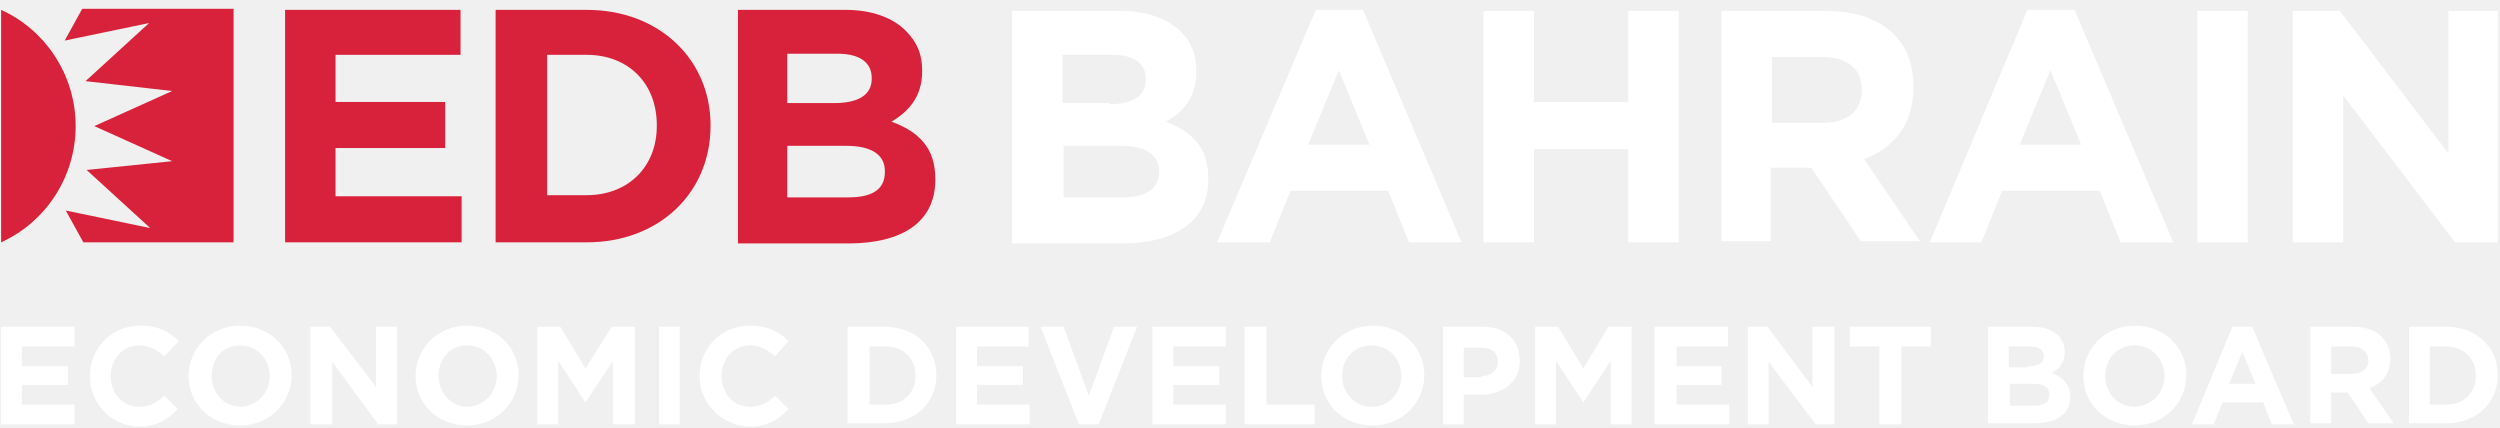
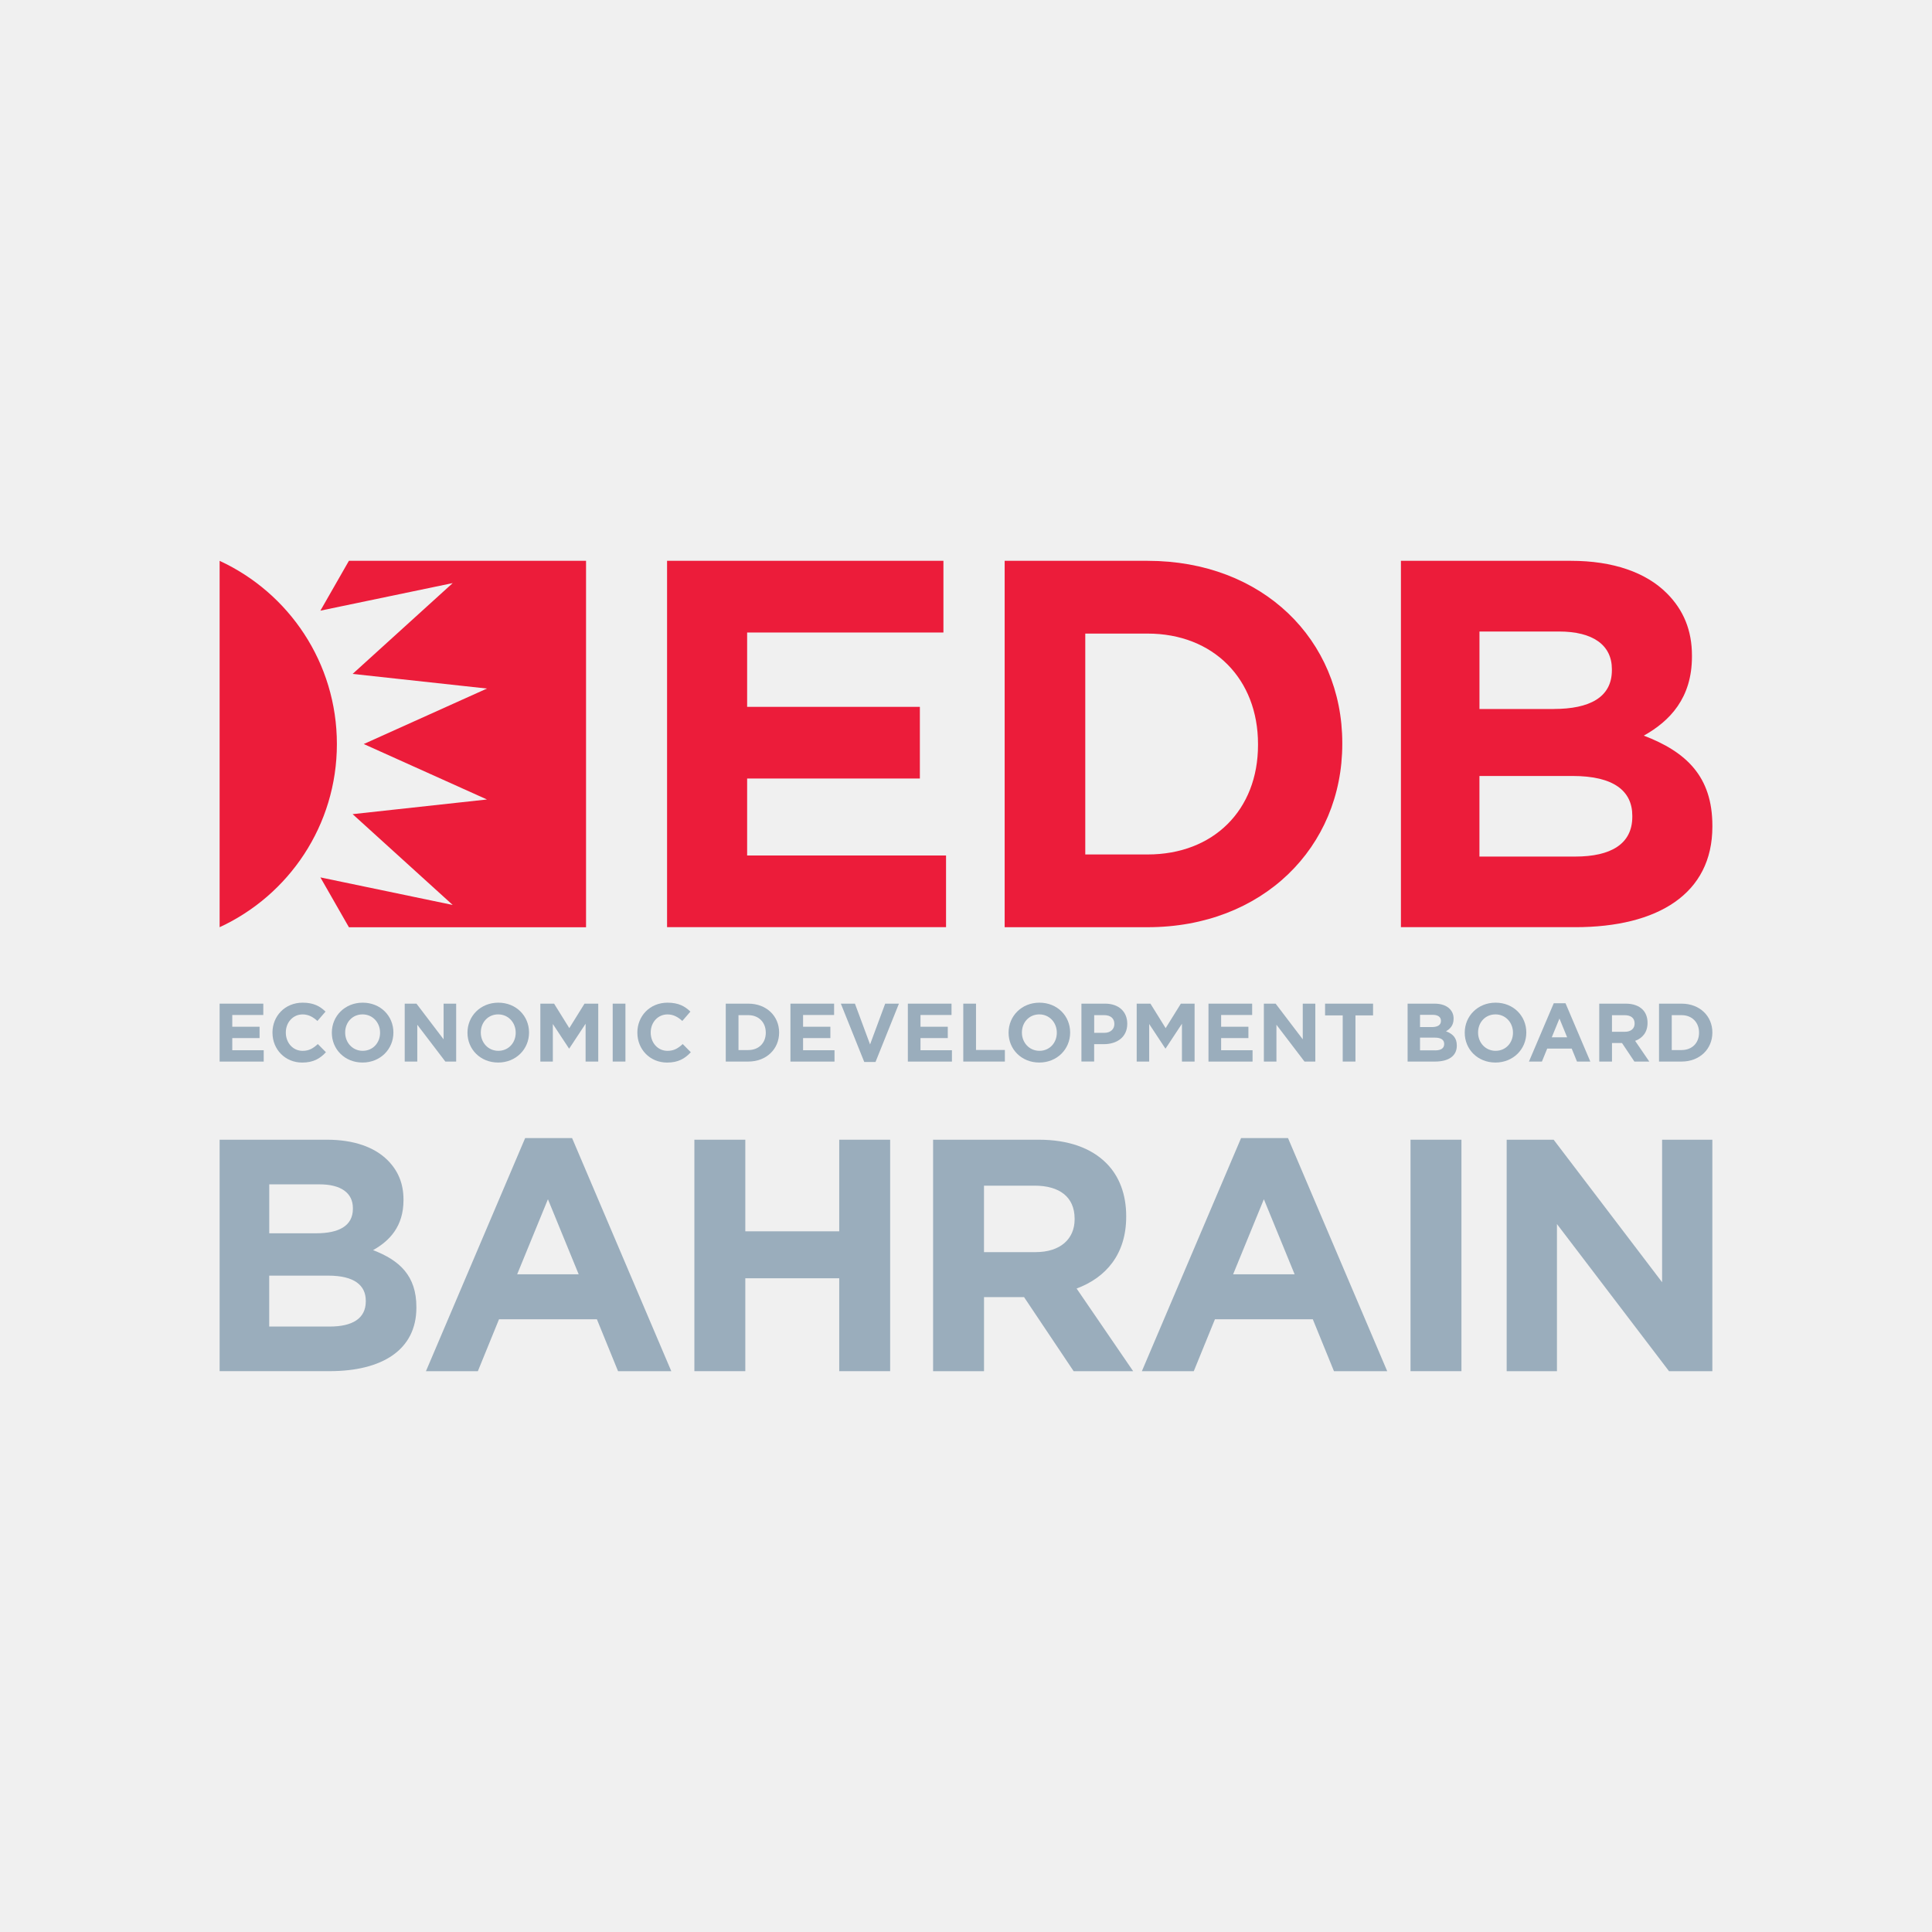
- <svg xmlns="http://www.w3.org/2000/svg" version="1.1" id="Layer_1" x="0" y="0" viewBox="0 0 228 39" xml:space="preserve">
-   <style type="text/css">.st0{fill:#fff}.st1{fill:#d8213a}</style>
-   <g id="Page-15">
-     <g id="Group">
-       <path id="Fill-1877" class="st0" d="M.1 29.8h6.7v1.8H2v1.8h4.2v1.7H2v1.8h4.8v1.8H.1z" />
-       <path id="Fill-1878" class="st0" d="M8.2 34.3c0-2.5 1.9-4.6 4.6-4.6 1.7 0 2.7.6 3.5 1.4L15 32.5c-.7-.6-1.4-1-2.3-1-1.5 0-2.6 1.2-2.6 2.8 0 1.5 1 2.8 2.6 2.8 1 0 1.6-.4 2.3-1l1.2 1.2c-.9 1-1.9 1.6-3.6 1.6-2.5-.1-4.4-2.1-4.4-4.6" />
-       <path id="Fill-1880" class="st0" d="M17.2 34.3c0-2.5 2-4.6 4.7-4.6s4.7 2 4.7 4.5-2 4.6-4.7 4.6-4.7-2-4.7-4.5m7.4 0c0-1.5-1.1-2.8-2.7-2.8s-2.6 1.2-2.6 2.8c0 1.5 1.1 2.8 2.7 2.8 1.5-.1 2.6-1.3 2.6-2.8" />
-       <path id="Fill-1883" class="st0" d="M28.3 29.8h1.8l4.2 5.5v-5.5h1.9v8.9h-1.7L30.3 33v5.7h-2z" />
-       <path id="Fill-1884" class="st0" d="M37.9 34.3c0-2.5 2-4.6 4.7-4.6s4.7 2 4.7 4.5-2 4.6-4.7 4.6-4.7-2-4.7-4.5m7.4 0c0-1.5-1.1-2.8-2.7-2.8S40 32.7 40 34.3c0 1.5 1.1 2.8 2.7 2.8 1.5-.1 2.6-1.3 2.6-2.8" />
-       <path id="Fill-1886" class="st0" d="M49 29.8h2.1l2.3 3.8 2.4-3.8h2.1v8.9h-2v-5.8l-2.5 3.8-2.5-3.8v5.8H49z" />
-       <path id="Fill-1887" class="st0" d="M60.1 38.7H62v-8.9h-1.9z" />
-       <path id="Fill-1888" class="st0" d="M63.8 34.3c0-2.5 1.9-4.6 4.6-4.6 1.7 0 2.7.6 3.5 1.4l-1.2 1.4c-.7-.6-1.4-1-2.3-1-1.5 0-2.6 1.2-2.6 2.8 0 1.5 1 2.8 2.6 2.8 1 0 1.6-.4 2.3-1l1.2 1.2c-.9 1-1.9 1.6-3.6 1.6-2.5-.1-4.5-2.1-4.5-4.6" />
-       <path id="Fill-1890" class="st0" d="M77.3 29.8h3.4c2.8 0 4.7 1.9 4.7 4.4 0 2.5-1.9 4.4-4.7 4.4h-3.4v-8.8zm3.5 7.1c1.6 0 2.7-1.1 2.7-2.6 0-1.6-1.1-2.7-2.7-2.7h-1.5v5.3h1.5z" />
-       <path id="Fill-1893" class="st0" d="M87.2 29.8h6.6v1.8h-4.7v1.8h4.2v1.7h-4.2v1.8h4.8v1.8h-6.7z" />
-       <path id="Fill-1894" class="st0" d="M94.9 29.8H97l2.3 6.3 2.3-6.3h2.1l-3.5 8.9h-1.8z" />
-       <path id="Fill-1895" class="st0" d="M105.1 29.8h6.7v1.8H107v1.8h4.2v1.7H107v1.8h4.8v1.8h-6.7z" />
-       <path id="Fill-1896" class="st0" d="M113.5 29.8h2v7.1h4.4v1.8h-6.4z" />
-       <path id="Fill-1897" class="st0" d="M120.5 34.3c0-2.5 2-4.6 4.7-4.6s4.7 2 4.7 4.5-2 4.6-4.7 4.6c-2.8 0-4.7-2-4.7-4.5m7.3 0c0-1.5-1.1-2.8-2.7-2.8s-2.7 1.2-2.7 2.8c0 1.5 1.1 2.8 2.7 2.8s2.7-1.3 2.7-2.8" />
-       <path id="Fill-1899" class="st0" d="M131.6 29.8h3.6c2.1 0 3.4 1.2 3.4 3.1 0 2-1.6 3.1-3.6 3.1h-1.5v2.7h-1.9v-8.9zm3.5 4.5c1 0 1.5-.6 1.5-1.3 0-.9-.6-1.3-1.6-1.3h-1.5v2.7h1.6z" />
-       <path id="Fill-1902" class="st0" d="M140 29.8h2.1l2.3 3.8 2.3-3.8h2.1v8.9h-1.9v-5.8l-2.5 3.8-2.5-3.8v5.8H140z" />
-       <path id="Fill-1903" class="st0" d="M150.9 29.8h6.7v1.8h-4.7v1.8h4.1v1.7h-4.1v1.8h4.8v1.8h-6.8z" />
-       <path id="Fill-1904" class="st0" d="M159.4 29.8h1.8l4.1 5.5v-5.5h2v8.9h-1.7l-4.3-5.7v5.7h-1.9z" />
-       <path id="Fill-1905" class="st0" d="M171.4 31.6h-2.7v-1.8h7.4v1.8h-2.7v7.1h-2z" />
-       <path id="Fill-1906" class="st0" d="M181.3 29.8h4.1c1 0 1.8.3 2.3.8.4.4.6.9.6 1.5 0 1-.5 1.6-1.2 1.9 1 .4 1.7 1 1.7 2.2 0 1.6-1.3 2.4-3.3 2.4h-4.2v-8.8zm3.7 3.6c.9 0 1.4-.3 1.4-.9 0-.6-.5-.9-1.3-.9h-1.9v1.9h1.8zm.5 3.6c.9 0 1.4-.3 1.4-1 0-.6-.4-1-1.4-1h-2.2v2h2.2z" />
-       <path id="Fill-1908" class="st0" d="M190 34.3c0-2.5 2-4.6 4.7-4.6s4.7 2 4.7 4.5-2 4.6-4.7 4.6-4.7-2-4.7-4.5m7.4 0c0-1.5-1.1-2.8-2.7-2.8s-2.7 1.2-2.7 2.8c0 1.5 1.1 2.8 2.7 2.8 1.6-.1 2.7-1.3 2.7-2.8" />
-       <path id="Fill-1911" class="st0" d="M203.6 29.8h1.8l3.8 8.9h-2l-.8-2h-3.7l-.8 2h-2l3.7-8.9zm2.1 5.2l-1.2-2.9-1.2 2.9h2.4z" />
-       <path id="Fill-1912" class="st0" d="M210.6 29.8h4c1.1 0 2 .3 2.6.9.5.5.8 1.2.8 2 0 1.4-.8 2.3-1.9 2.7l2.2 3.2H216l-1.9-2.8h-1.5v2.8h-1.9v-8.8zm3.9 4.3c.9 0 1.5-.5 1.5-1.2 0-.8-.6-1.3-1.5-1.3h-1.9v2.5h1.9z" />
-       <path id="Fill-1914" class="st0" d="M219.7 29.8h3.4c2.8 0 4.7 1.9 4.7 4.4 0 2.5-1.9 4.4-4.7 4.4h-3.4v-8.8zm3.4 7.1c1.6 0 2.7-1.1 2.7-2.6 0-1.6-1.1-2.7-2.7-2.7h-1.5v5.3h1.5z" />
-       <path id="Fill-1916" class="st0" d="M92.4 1h9.8c2.4 0 4.3.7 5.5 1.9 1 1 1.4 2.1 1.4 3.6v.1c0 2.4-1.3 3.7-2.8 4.5 2.4.9 3.9 2.3 3.9 5.2v.1c0 3.8-3.1 5.8-7.9 5.8h-10V1zm8.8 8.5c2 0 3.3-.7 3.3-2.2v-.1c0-1.4-1.1-2.2-3-2.2h-4.6v4.4h4.3zm1.2 8.5c2 0 3.3-.7 3.3-2.3v-.1c0-1.4-1.1-2.3-3.4-2.3H97V18h5.4z" />
-       <path id="Fill-1919" class="st0" d="M120 .9h4.3l9 21.2h-4.8l-1.9-4.7h-8.9l-1.9 4.7H111l9-21.2zm4.9 12.3l-2.8-6.8-2.8 6.8h5.6z" />
-       <path id="Fill-1920" class="st0" d="M135.3 1h4.6v8.3h8.6V1h4.6v21.1h-4.6v-8.5h-8.6v8.5h-4.6z" />
-       <path id="Fill-1921" class="st0" d="M157 1h9.6c2.7 0 4.8.8 6.1 2.1 1.2 1.2 1.8 2.8 1.8 4.8V8c0 3.4-1.8 5.5-4.5 6.5l5.1 7.5h-5.4l-4.5-6.7h-3.7V22H157V1zm9.3 10.2c2.3 0 3.5-1.2 3.5-3 0-2-1.4-3-3.6-3h-4.6v6h4.7z" />
-       <path id="Fill-1923" class="st0" d="M184.9.9h4.3l9 21.2h-4.8l-1.9-4.7h-8.9l-1.9 4.7H176L184.9.9zm4.9 12.3L187 6.4l-2.8 6.8h5.6z" />
-       <path id="Fill-1924" class="st0" d="M200.4 22.1h4.6V1h-4.6z" />
-       <path id="Fill-1925" class="st0" d="M209.1 1h4.3l9.9 13V1h4.5v21.1h-3.9L213.7 8.7v13.4h-4.6z" />
-       <path id="Fill-1926" class="st1" d="M26 .9h16V5H30.6v4.3h10v4.2h-10v4.4h11.5v4.2H26z" />
-       <path id="Fill-1927" class="st1" d="M45.2.9h8.3c6.7 0 11.3 4.6 11.3 10.5v.1c0 6-4.6 10.6-11.3 10.6h-8.3V.9zm8.3 16.9c3.8 0 6.4-2.6 6.4-6.3v-.1c0-3.8-2.6-6.4-6.4-6.4h-3.6v12.8h3.6z" />
-       <path id="Fill-1929" class="st1" d="M67.3.9h9.8c2.4 0 4.3.7 5.5 1.9 1 1 1.5 2.1 1.5 3.6v.1c0 2.4-1.3 3.7-2.8 4.6 2.5.9 4 2.4 4 5.2v.1c0 3.9-3.1 5.8-7.9 5.8H67.3V.9zm8.8 8.5c2.1 0 3.4-.7 3.4-2.2v-.1c0-1.4-1.1-2.2-3.1-2.2h-4.6v4.5h4.3zm1.3 8.6c2.1 0 3.3-.7 3.3-2.3v-.1c0-1.4-1.1-2.3-3.5-2.3h-5.4V18h5.6z" />
-       <path id="Fill-1931" class="st1" d="M21.3.9v21.2H7.6L6 19.2l7.7 1.6-5.8-5.3 7.8-.8-7.1-3.2 7.1-3.2-7.9-.9 5.8-5.3-7.7 1.6L7.5.8h13.8zM.1.9v21.2c4-1.8 6.8-5.9 6.8-10.6C6.9 6.8 4.1 2.7.1.9z" />
+ <svg xmlns="http://www.w3.org/2000/svg" id="Layer_1" version="1.1" viewBox="0 0 708.66 708.66">
+   <defs>
+     <style>
+       .st0 {
+         fill: #ec1c3a;
+       }
+ 
+       .st1 {
+         fill: #9aadbc;
+       }
+     </style>
+   </defs>
+   <g>
+     <path class="st1" d="M80.56,368.14h16.02v4.16h-11.38v4.31h10.01v4.16h-10.01v4.46h11.53v4.16h-16.17v-21.24Z" />
+     <path class="st1" d="M99.94,378.82v-.06c0-6.04,4.55-10.98,11.08-10.98,4.01,0,6.4,1.34,8.38,3.28l-2.97,3.43c-1.64-1.49-3.31-2.4-5.43-2.4-3.58,0-6.16,2.97-6.16,6.62v.06c0,3.64,2.52,6.68,6.16,6.68,2.43,0,3.91-.97,5.58-2.49l2.97,3c-2.18,2.34-4.61,3.79-8.71,3.79-6.25,0-10.89-4.82-10.89-10.92Z" />
+     <path class="st1" d="M121.72,378.82v-.06c0-6.04,4.76-10.98,11.32-10.98s11.26,4.89,11.26,10.92v.06c0,6.04-4.76,10.98-11.32,10.98s-11.26-4.89-11.26-10.92ZM139.41,378.82v-.06c0-3.64-2.67-6.68-6.43-6.68s-6.37,2.97-6.37,6.62v.06c0,3.64,2.67,6.68,6.43,6.68s6.37-2.97,6.37-6.61Z" />
+     <path class="st1" d="M148.45,368.14h4.31l9.95,13.08v-13.08h4.61v21.24h-3.97l-10.29-13.5v13.5h-4.61v-21.24Z" />
+     <path class="st1" d="M171.47,378.82v-.06c0-6.04,4.76-10.98,11.32-10.98s11.26,4.89,11.26,10.92v.06c0,6.04-4.76,10.98-11.32,10.98s-11.26-4.89-11.26-10.92ZM189.16,378.82v-.06c0-3.64-2.67-6.68-6.43-6.68s-6.37,2.97-6.37,6.62v.06c0,3.64,2.67,6.68,6.43,6.68s6.37-2.97,6.37-6.61Z" />
+     <path class="st1" d="M198.2,368.14h5.04l5.58,8.98,5.58-8.98h5.04v21.24h-4.64v-13.87l-5.98,9.07h-.12l-5.92-8.98v13.78h-4.58v-21.24Z" />
+     <path class="st1" d="M224.74,368.14h4.67v21.24h-4.67v-21.24Z" />
+     <path class="st1" d="M233.78,378.82v-.06c0-6.04,4.55-10.98,11.08-10.98,4.01,0,6.4,1.34,8.38,3.28l-2.97,3.43c-1.64-1.49-3.31-2.4-5.43-2.4-3.58,0-6.16,2.97-6.16,6.62v.06c0,3.64,2.52,6.68,6.16,6.68,2.43,0,3.91-.97,5.58-2.49l2.97,3c-2.18,2.34-4.61,3.79-8.71,3.79-6.25,0-10.89-4.82-10.89-10.92Z" />
+     <path class="st1" d="M266.21,368.14h8.28c6.68,0,11.29,4.58,11.29,10.56v.06c0,5.98-4.61,10.62-11.29,10.62h-8.28v-21.24ZM274.49,385.16c3.82,0,6.4-2.58,6.4-6.34v-.06c0-3.76-2.58-6.4-6.4-6.4h-3.61v12.81h3.61Z" />
+     <path class="st1" d="M289.93,368.14h16.02v4.16h-11.38v4.31h10.01v4.16h-10.01v4.46h11.53v4.16h-16.17v-21.24Z" />
+     <path class="st1" d="M308.43,368.14h5.16l5.55,14.96,5.55-14.96h5.04l-8.59,21.39h-4.13l-8.59-21.39Z" />
+     <path class="st1" d="M333,368.14h16.02v4.16h-11.38v4.31h10.01v4.16h-10.01v4.46h11.53v4.16h-16.17v-21.24Z" />
+     <path class="st1" d="M353.33,368.14h4.67v16.99h10.59v4.25h-15.26v-21.24Z" />
+     <path class="st1" d="M369.95,378.82v-.06c0-6.04,4.76-10.98,11.32-10.98s11.26,4.89,11.26,10.92v.06c0,6.04-4.76,10.98-11.32,10.98s-11.26-4.89-11.26-10.92ZM387.64,378.82v-.06c0-3.64-2.67-6.68-6.43-6.68s-6.37,2.97-6.37,6.62v.06c0,3.64,2.67,6.68,6.43,6.68s6.37-2.97,6.37-6.61Z" />
+     <path class="st1" d="M396.67,368.14h8.68c5.07,0,8.13,3,8.13,7.34v.06c0,4.92-3.82,7.46-8.59,7.46h-3.55v6.37h-4.67v-21.24ZM405.05,378.85c2.34,0,3.7-1.4,3.7-3.22v-.06c0-2.09-1.46-3.22-3.79-3.22h-3.61v6.49h3.7Z" />
+     <path class="st1" d="M416.94,368.14h5.04l5.58,8.98,5.58-8.98h5.04v21.24h-4.64v-13.87l-5.98,9.07h-.12l-5.92-8.98v13.78h-4.58v-21.24Z" />
+     <path class="st1" d="M443.27,368.14h16.02v4.16h-11.38v4.31h10.01v4.16h-10.01v4.46h11.53v4.16h-16.17v-21.24Z" />
+     <path class="st1" d="M463.59,368.14h4.31l9.95,13.08v-13.08h4.61v21.24h-3.97l-10.29-13.5v13.5h-4.61v-21.24Z" />
+     <path class="st1" d="M492.5,372.45h-6.46v-4.31h17.6v4.31h-6.46v16.93h-4.67v-16.93Z" />
+     <path class="st1" d="M516.31,368.14h9.86c2.43,0,4.34.67,5.55,1.88.97.97,1.46,2.15,1.46,3.61v.06c0,2.4-1.27,3.73-2.79,4.58,2.46.94,3.97,2.37,3.97,5.22v.06c0,3.88-3.16,5.83-7.95,5.83h-10.1v-21.24ZM525.17,376.73c2.06,0,3.37-.67,3.37-2.25v-.06c0-1.4-1.09-2.18-3.06-2.18h-4.61v4.49h4.31ZM526.42,385.28c2.06,0,3.31-.73,3.31-2.31v-.06c0-1.43-1.06-2.31-3.46-2.31h-5.4v4.67h5.55Z" />
+     <path class="st1" d="M537.27,378.82v-.06c0-6.04,4.76-10.98,11.32-10.98s11.26,4.89,11.26,10.92v.06c0,6.04-4.76,10.98-11.32,10.98s-11.26-4.89-11.26-10.92ZM554.96,378.82v-.06c0-3.64-2.67-6.68-6.43-6.68s-6.37,2.97-6.37,6.62v.06c0,3.64,2.67,6.68,6.43,6.68s6.37-2.97,6.37-6.61Z" />
+     <path class="st1" d="M569.92,367.99h4.31l9.1,21.39h-4.89l-1.94-4.76h-8.98l-1.94,4.76h-4.76l9.1-21.39ZM574.83,380.49l-2.82-6.89-2.82,6.89h5.64Z" />
+     <path class="st1" d="M586.6,368.14h9.71c2.7,0,4.79.76,6.19,2.15,1.18,1.18,1.82,2.85,1.82,4.86v.06c0,3.43-1.85,5.58-4.55,6.58l5.19,7.59h-5.46l-4.55-6.8h-3.67v6.8h-4.67v-21.24ZM596,378.46c2.28,0,3.58-1.21,3.58-3v-.06c0-2-1.4-3.03-3.67-3.03h-4.64v6.1h4.73Z" />
+     <path class="st1" d="M608.53,368.14h8.28c6.68,0,11.29,4.58,11.29,10.56v.06c0,5.98-4.61,10.62-11.29,10.62h-8.28v-21.24ZM616.81,385.16c3.82,0,6.4-2.58,6.4-6.34v-.06c0-3.76-2.58-6.4-6.4-6.4h-3.61v12.81h3.61Z" />
+   </g>
+   <g>
+     <path class="st1" d="M80.56,418.05h39.42c9.7,0,17.35,2.67,22.2,7.52,3.88,3.88,5.82,8.61,5.82,14.43v.24c0,9.58-5.09,14.92-11.16,18.31,9.82,3.76,15.89,9.46,15.89,20.86v.24c0,15.52-12.61,23.29-31.78,23.29h-40.39v-84.9ZM115.98,452.37c8.25,0,13.46-2.67,13.46-8.98v-.24c0-5.58-4.37-8.73-12.25-8.73h-18.43v17.95h17.22ZM120.95,486.58c8.25,0,13.22-2.91,13.22-9.22v-.24c0-5.7-4.24-9.22-13.83-9.22h-21.59v18.68h22.2Z" />
+     <path class="st1" d="M192.62,417.44h17.22l36.39,85.51h-19.53l-7.76-19.04h-35.9l-7.76,19.04h-19.04l36.39-85.51ZM212.26,467.41l-11.28-27.53-11.28,27.53h22.56Z" />
+     <path class="st1" d="M254.7,418.05h18.68v33.6h34.45v-33.6h18.68v84.9h-18.68v-34.08h-34.45v34.08h-18.68v-84.9Z" />
+     <path class="st1" d="M342.26,418.05h38.81c10.79,0,19.17,3.03,24.74,8.61,4.73,4.73,7.28,11.4,7.28,19.41v.24c0,13.7-7.4,22.32-18.19,26.32l20.74,30.32h-21.83l-18.19-27.17h-14.68v27.17h-18.68v-84.9ZM379.86,459.28c9.1,0,14.31-4.85,14.31-12.01v-.24c0-8.01-5.58-12.13-14.68-12.13h-18.56v24.38h18.92Z" />
+     <path class="st1" d="M455.22,417.44h17.22l36.39,85.51h-19.53l-7.76-19.04h-35.9l-7.76,19.04h-19.04l36.39-85.51ZM474.87,467.41l-11.28-27.53-11.28,27.53h22.56Z" />
+     <path class="st1" d="M517.38,418.05h18.68v84.9h-18.68v-84.9Z" />
+     <path class="st1" d="M552.66,418.05h17.22l39.78,52.27v-52.27h18.43v84.9h-15.89l-41.11-53.97v53.97h-18.44v-84.9Z" />
+   </g>
+   <g>
+     <g>
+       <path class="st0" d="M244.67,205.71h101.38v26.3h-72v27.26h63.36v26.3h-63.36v28.22h72.96v26.3h-102.33v-134.4Z" />
+       <path class="st0" d="M368.51,205.71h52.42c42.24,0,71.42,28.99,71.42,66.81v.38c0,37.82-29.18,67.2-71.42,67.2h-52.42v-134.4ZM420.93,313.42c24.19,0,40.51-16.32,40.51-40.13v-.38c0-23.81-16.32-40.51-40.51-40.51h-22.85v81.02h22.85Z" />
+       <path class="st0" d="M513.86,205.71h62.4c15.36,0,27.46,4.22,35.13,11.9,6.15,6.14,9.22,13.63,9.22,22.85v.38c0,15.17-8.06,23.62-17.66,28.99,15.55,5.95,25.15,14.98,25.15,33.02v.38c0,24.58-19.97,36.86-50.3,36.86h-63.94v-134.4ZM569.93,260.05c13.06,0,21.31-4.23,21.31-14.21v-.38c0-8.83-6.91-13.82-19.39-13.82h-29.18v28.42h27.26ZM577.8,314.19c13.06,0,20.93-4.61,20.93-14.59v-.38c0-9.03-6.72-14.59-21.89-14.59h-34.18v29.57h35.14Z" />
    </g>
+     <path class="st0" d="M214.96,205.71v134.4h-86.98l-10.46-18.28,48.53,10.11-36.71-33.31,49.28-5.38-45.2-20.34,45.2-20.35-49.28-5.37,36.71-33.31-48.53,10.11,10.46-18.28h86.98ZM80.56,205.71v134.39c25.39-11.72,43.01-37.38,43.01-67.19s-17.62-55.47-43.01-67.19" />
  </g>
</svg>
